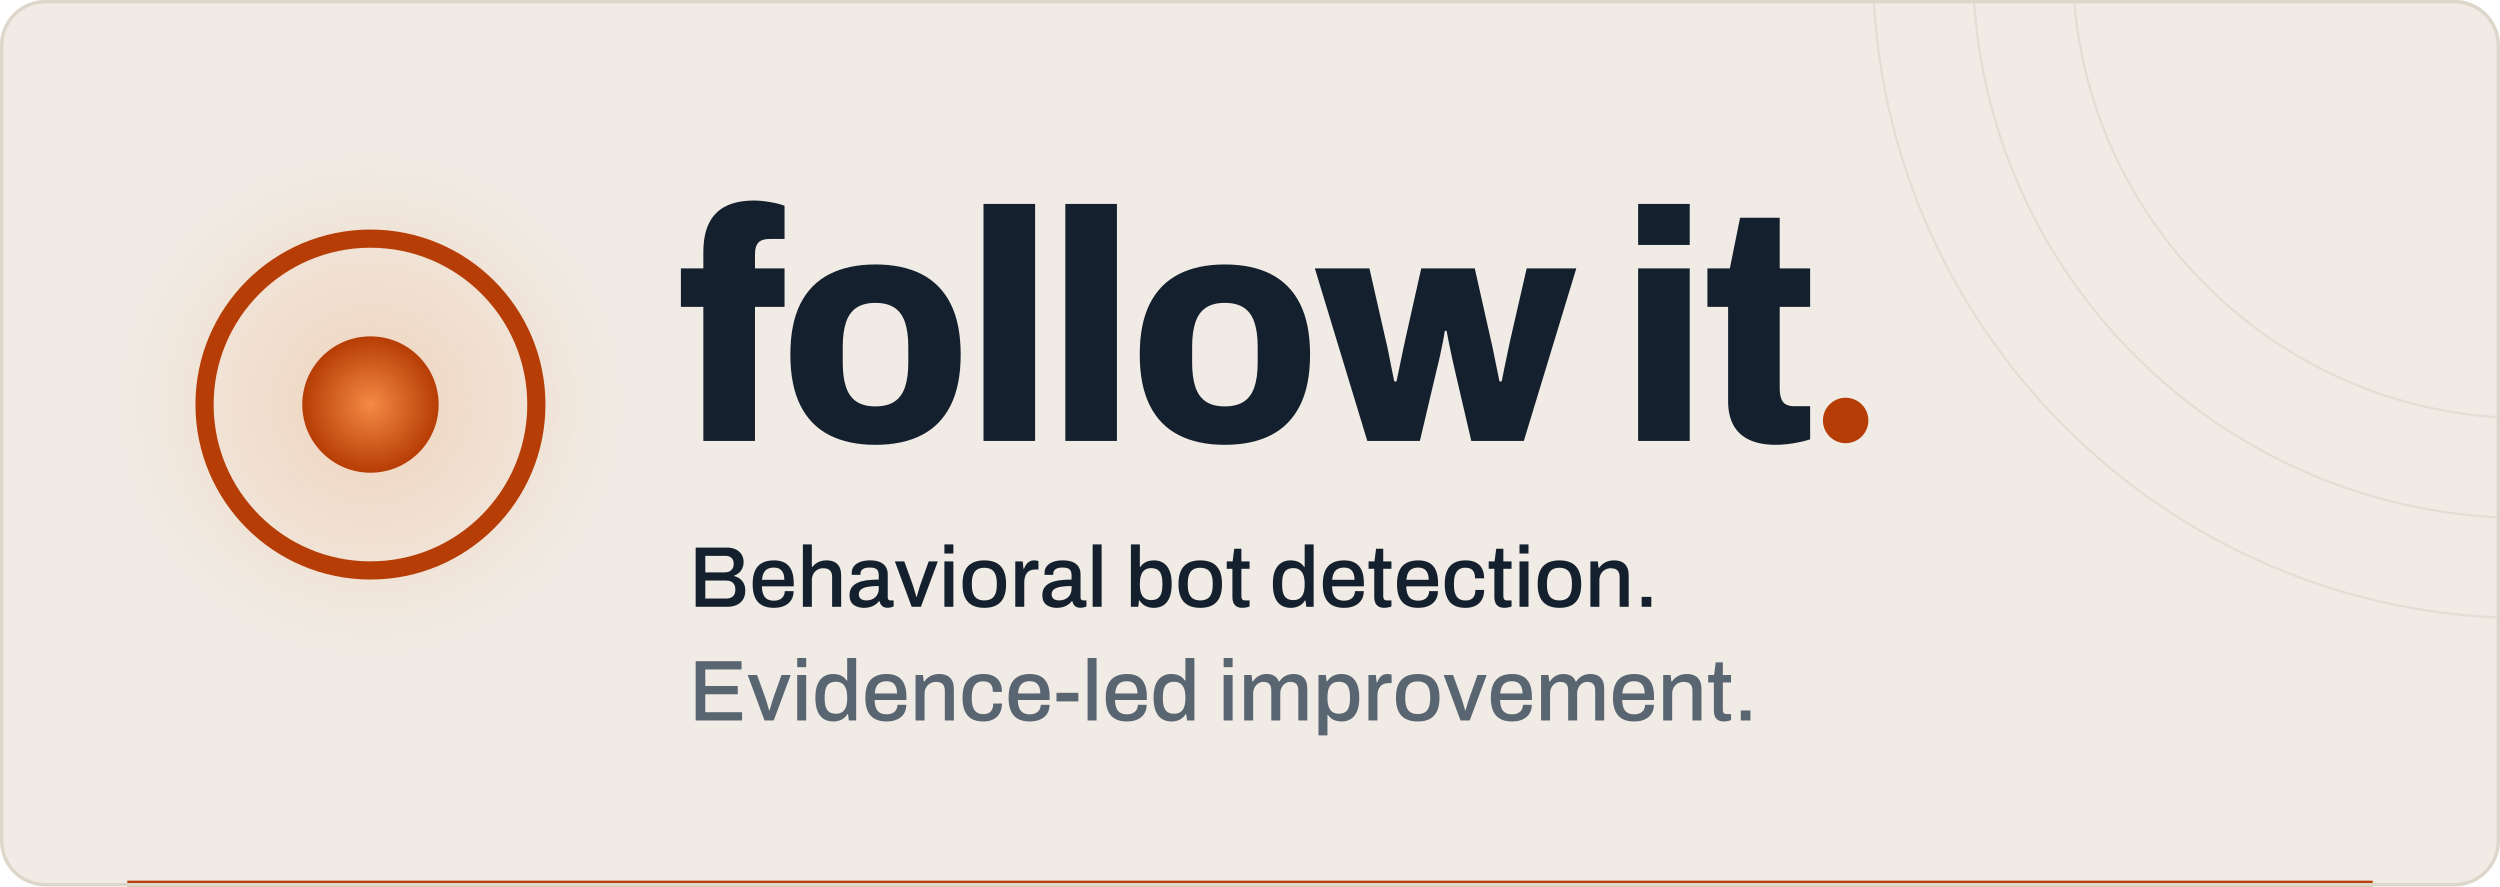
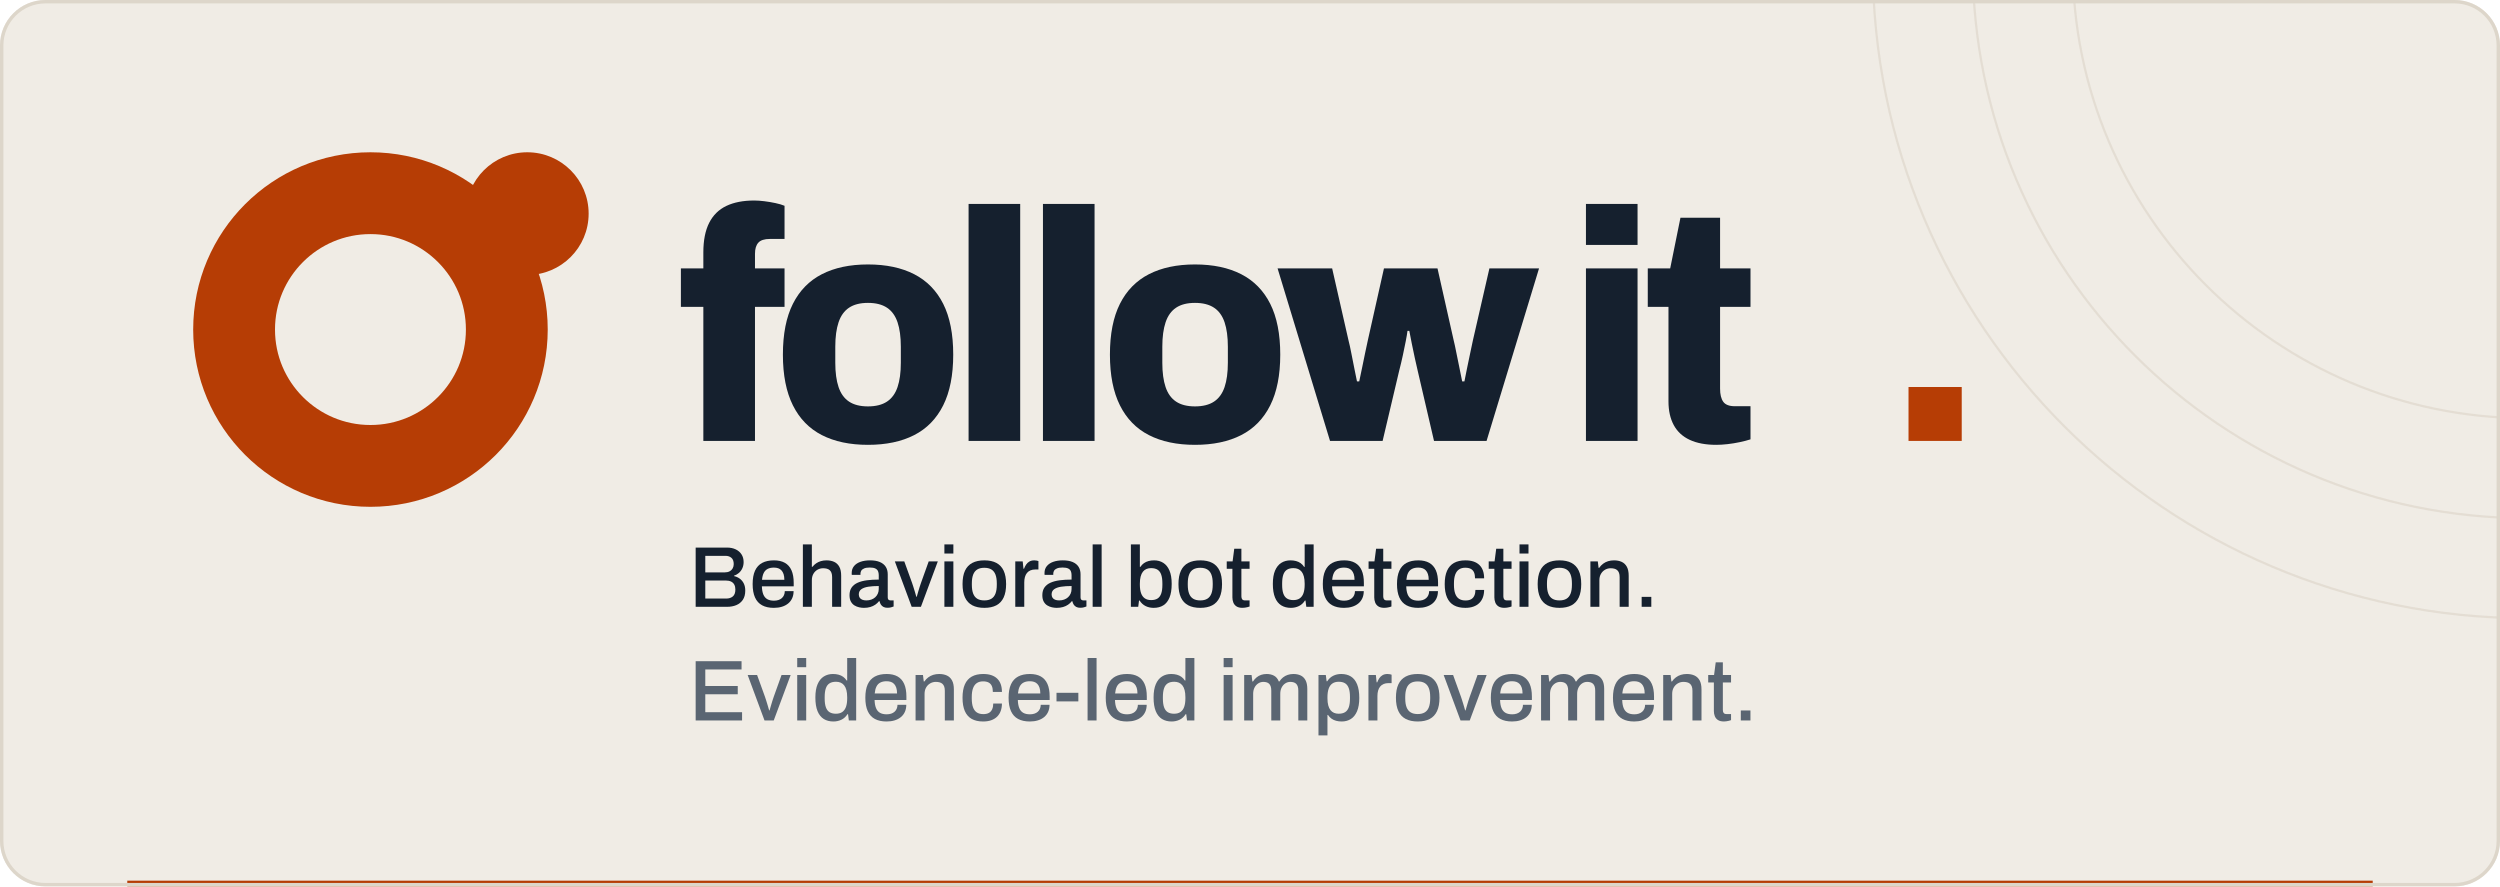
<svg xmlns="http://www.w3.org/2000/svg" width="1100" height="390" viewBox="0 0 1100 390" role="img" aria-labelledby="title description">
  <defs>
-     <radialGradient id="glow">
-       <stop offset="0" stop-color="#f2782b" stop-opacity=".22" />
-       <stop offset="1" stop-color="#f2782b" stop-opacity="0" />
-     </radialGradient>
-     <radialGradient id="ball">
-       <stop offset="0" stop-color="#f58a45" />
-       <stop offset="1" stop-color="#b63d05" />
-     </radialGradient>
    <clipPath id="frame">
      <rect width="1100" height="390" rx="20" />
    </clipPath>
  </defs>
  <g clip-path="url(#frame)">
    <rect width="1100" height="390" fill="#f0ece5" />
    <g fill="none" stroke="#ddd6ca" stroke-width="1" opacity=".65">
      <circle cx="1112" cy="-16" r="200" />
      <circle cx="1112" cy="-16" r="244" />
      <circle cx="1112" cy="-16" r="288" />
    </g>
-     <circle cx="163" cy="178" r="112" fill="url(#glow)" />
-     <circle cx="163" cy="178" r="73" fill="none" stroke="#b63d05" stroke-width="8" />
-     <circle cx="163" cy="178" r="30" fill="url(#ball)" />
+     <circle cx="163" cy="145" r="60" fill="none" stroke="#b63d05" stroke-width="36" />
+     <circle cx="232" cy="94" r="27" fill="#b63d05" />
    <g aria-label="follow it" fill="#15202e" transform="translate(298 194) scale(0.144 -0.144)">
      <path transform="translate(0.000)" d="M79.662 0V409.623H11.064V527.183H79.662V575.843Q79.662 631.266 97.522 666.409Q115.382 701.552 150.035 718.051Q184.688 734.549 235.099 734.549Q248.872 734.549 266.09 732.383Q283.308 730.216 300.09 726.646Q316.872 723.075 327.757 718.418V617.103H282.919Q258.035 617.103 247.75 605.785Q237.465 594.467 237.465 571.861V527.183H327.757V409.623H237.465V0Z" />
-       <path transform="translate(310.846)" d="M294.575 -12Q211.82 -12 153.803 17.737Q95.786 47.474 65.23 108.688Q34.674 169.903 34.674 263.543Q34.674 358.07 65.23 418.842Q95.786 479.613 153.803 509.398Q211.82 539.183 294.575 539.183Q377.691 539.183 435.791 509.398Q493.89 479.613 524.503 418.842Q555.116 358.07 555.116 263.543Q555.116 169.903 524.503 108.688Q493.89 47.474 435.791 17.737Q377.691 -12 294.575 -12ZM294.575 105.446Q330.573 105.446 352.734 120.091Q374.895 134.737 384.962 164.412Q395.029 194.087 395.029 238.753V287.791Q395.029 332.667 384.962 362.499Q374.895 392.332 352.734 407.034Q330.573 421.737 294.575 421.737Q258.789 421.737 236.794 407.034Q214.8 392.332 204.781 362.499Q194.762 332.667 194.762 287.791V238.753Q194.762 194.087 204.781 164.412Q214.8 134.737 236.794 120.091Q258.789 105.446 294.575 105.446Z" />
-       <path transform="translate(878.414)" d="M57.271 0V724.183H214.961V0Z" />
-       <path transform="translate(1128.424)" d="M57.271 0V724.183H214.961V0Z" />
-       <path transform="translate(1378.433)" d="M294.575 -12Q211.82 -12 153.803 17.737Q95.786 47.474 65.23 108.688Q34.674 169.903 34.674 263.543Q34.674 358.07 65.23 418.842Q95.786 479.613 153.803 509.398Q211.82 539.183 294.575 539.183Q377.691 539.183 435.791 509.398Q493.89 479.613 524.503 418.842Q555.116 358.07 555.116 263.543Q555.116 169.903 524.503 108.688Q493.89 47.474 435.791 17.737Q377.691 -12 294.575 -12ZM294.575 105.446Q330.573 105.446 352.734 120.091Q374.895 134.737 384.962 164.412Q395.029 194.087 395.029 238.753V287.791Q395.029 332.667 384.962 362.499Q374.895 392.332 352.734 407.034Q330.573 421.737 294.575 421.737Q258.789 421.737 236.794 407.034Q214.8 392.332 204.781 362.499Q194.762 332.667 194.762 287.791V238.753Q194.762 194.087 204.781 164.412Q214.8 134.737 236.794 120.091Q258.789 105.446 294.575 105.446Z" />
-       <path transform="translate(1946.002)" d="M162.387 0 2.134 527.183H168.875L218.737 307.777Q223.037 291.226 227.622 267.361Q232.207 243.496 236.918 220.407Q241.629 197.317 244.774 181.798H251.643Q256.394 202.916 260.931 226.119Q265.468 249.323 270.145 271.006Q274.822 292.689 278.177 308.429L327.228 527.183H490.775L540.153 307.64Q543.732 293.562 548.137 270.835Q552.542 248.109 557.613 224.358Q562.684 200.606 566.19 181.798H573.058Q576.231 198.397 580.851 220.903Q585.47 243.408 590.327 266.344Q595.184 289.28 598.831 306.558L649.419 527.183H801.079L640.757 0H480.146L430.44 213.723Q426.432 231.215 421.407 253.616Q416.381 276.017 412.093 298.161Q407.804 320.304 404.7 336.254H399.119Q397.621 324.127 393.72 304.313Q389.819 284.498 384.851 261.278Q379.882 238.058 373.643 214.152L323.113 0Z" />
-       <path transform="translate(2878.684)" d="M57.271 598.819V724.183H214.961V598.819ZM57.271 0V527.183H214.961V0Z" />
-       <path transform="translate(3128.790)" d="M228.034 -12Q179.836 -12 147.195 3.158Q114.554 18.316 98.324 48.189Q82.094 78.061 82.094 120.722V409.623H18.855V527.183H87.372L118.684 681.824H239.783V527.183H332.731V409.623H239.783V159.732Q239.783 133.288 249.463 119.644Q259.143 106 284.932 106H332.731V4.762Q318.725 0.219 300.05 -3.768Q281.375 -7.754 262.533 -9.877Q243.69 -12 228.034 -12Z" />
+       <path transform="translate(288.068)" d="M294.575 -12Q211.82 -12 153.803 17.737Q95.786 47.474 65.23 108.688Q34.674 169.903 34.674 263.543Q34.674 358.07 65.23 418.842Q95.786 479.613 153.803 509.398Q211.82 539.183 294.575 539.183Q377.691 539.183 435.791 509.398Q493.89 479.613 524.503 418.842Q555.116 358.07 555.116 263.543Q555.116 169.903 524.503 108.688Q493.89 47.474 435.791 17.737Q377.691 -12 294.575 -12ZM294.575 105.446Q330.573 105.446 352.734 120.091Q374.895 134.737 384.962 164.412Q395.029 194.087 395.029 238.753V287.791Q395.029 332.667 384.962 362.499Q374.895 392.332 352.734 407.034Q330.573 421.737 294.575 421.737Q258.789 421.737 236.794 407.034Q214.8 392.332 204.781 362.499Q194.762 332.667 194.762 287.791V238.753Q194.762 194.087 204.781 164.412Q214.8 134.737 236.794 120.091Q258.789 105.446 294.575 105.446Z" />
+       <path transform="translate(832.858)" d="M57.271 0V724.183H214.961V0Z" />
+       <path transform="translate(1060.090)" d="M57.271 0V724.183H214.961V0Z" />
+       <path transform="translate(1287.322)" d="M294.575 -12Q211.82 -12 153.803 17.737Q95.786 47.474 65.23 108.688Q34.674 169.903 34.674 263.543Q34.674 358.07 65.23 418.842Q95.786 479.613 153.803 509.398Q211.82 539.183 294.575 539.183Q377.691 539.183 435.791 509.398Q493.89 479.613 524.503 418.842Q555.116 358.07 555.116 263.543Q555.116 169.903 524.503 108.688Q493.89 47.474 435.791 17.737Q377.691 -12 294.575 -12ZM294.575 105.446Q330.573 105.446 352.734 120.091Q374.895 134.737 384.962 164.412Q395.029 194.087 395.029 238.753V287.791Q395.029 332.667 384.962 362.499Q374.895 392.332 352.734 407.034Q330.573 421.737 294.575 421.737Q258.789 421.737 236.794 407.034Q214.8 392.332 204.781 362.499Q194.762 332.667 194.762 287.791V238.753Q194.762 194.087 204.781 164.412Q214.8 134.737 236.794 120.091Q258.789 105.446 294.575 105.446Z" />
+       <path transform="translate(1832.113)" d="M162.387 0 2.134 527.183H168.875L218.737 307.777Q223.037 291.226 227.622 267.361Q232.207 243.496 236.918 220.407Q241.629 197.317 244.774 181.798H251.643Q256.394 202.916 260.931 226.119Q265.468 249.323 270.145 271.006Q274.822 292.689 278.177 308.429L327.228 527.183H490.775L540.153 307.64Q543.732 293.562 548.137 270.835Q552.542 248.109 557.613 224.358Q562.684 200.606 566.19 181.798H573.058Q576.231 198.397 580.851 220.903Q585.47 243.408 590.327 266.344Q595.184 289.28 598.831 306.558L649.419 527.183H801.079L640.757 0H480.146L430.44 213.723Q426.432 231.215 421.407 253.616Q416.381 276.017 412.093 298.161Q407.804 320.304 404.7 336.254H399.119Q397.621 324.127 393.72 304.313Q389.819 284.498 384.851 261.278Q379.882 238.058 373.643 214.152L323.113 0Z" />
+       <path transform="translate(2719.239)" d="M57.271 598.819V724.183H214.961V598.819ZM57.271 0V527.183H214.961V0Z" />
+       <path transform="translate(2946.568)" d="M228.034 -12Q179.836 -12 147.195 3.158Q114.554 18.316 98.324 48.189Q82.094 78.061 82.094 120.722V409.623H18.855V527.183H87.372L118.684 681.824H239.783V527.183H332.731V409.623H239.783V159.732Q239.783 133.288 249.463 119.644Q259.143 106 284.932 106H332.731V4.762Q318.725 0.219 300.05 -3.768Q281.375 -7.754 262.533 -9.877Q243.69 -12 228.034 -12Z" />
    </g>
-     <circle cx="812.085" cy="185" r="10" fill="#b63d05" />
+     <g aria-label="." fill="#b63d05" transform="translate(830.1645 194) scale(0.144 -0.144)">
+       <path transform="translate(0.000)" d="M66.551 0V164.68H229.14V0Z" />
+     </g>
    <g aria-label="Behavioral bot detection." fill="#15202e" transform="translate(303 267) scale(0.038 -0.038)">
      <path transform="translate(0.000)" d="M81.351 0V686H444.893Q501.595 686 544.852 665.365Q588.109 644.73 612.379 607.094Q636.649 569.459 636.649 518.459Q636.649 479.459 622.136 447.094Q607.622 414.73 582.487 392.865Q557.352 371 525.109 360V356Q562.136 348 591.771 326.351Q621.406 304.702 638.528 270.202Q655.649 235.702 655.649 188.027Q655.649 122.568 627.514 80.933Q599.379 39.298 552.001 19.649Q504.622 0 444.893 0ZM192.867 95.678H435.919Q482.269 95.678 511.688 120.245Q541.106 144.812 541.106 200.109Q541.106 233.459 528.647 256.891Q516.188 280.323 491.256 292.431Q466.323 304.54 428.405 304.54H192.867ZM192.867 398.704H418.919Q451.107 398.704 474.161 411.041Q497.215 423.379 509.661 445.176Q522.106 466.973 522.106 494.351Q522.106 543.458 495.688 566.89Q469.269 590.322 426.405 590.322H192.867Z" />
      <path transform="translate(701.865)" d="M284.677 -12Q203.838 -12 149.176 17.5Q94.514 47 66.878 108.0Q39.243 169 39.243 263Q39.243 358 66.878 418.5Q94.514 479 149.541 508.5Q204.568 538 286.622 538Q361.649 538 412.42 509.378Q463.19 480.757 488.947 423.094Q514.704 365.432 514.704 276.54V237.135H146.246Q147.759 180.595 162.827 143.447Q177.894 106.299 208.312 88.704Q238.731 71.11 286.163 71.11Q314.757 71.11 337.675 78.569Q360.594 86.028 376.931 100.352Q393.269 114.677 402.256 135.379Q411.242 156.081 411.485 181.568H513.488Q513.244 135.459 496.96 99.432Q480.677 63.405 450.514 38.675Q420.352 13.946 378.352 0.973Q336.352 -12 284.677 -12ZM147.759 312.677H406.431Q406.431 351.514 397.593 378.283Q388.756 405.053 372.823 422.12Q356.891 439.188 334.851 446.661Q312.811 454.133 285.406 454.133Q242.515 454.133 213.096 439.066Q183.678 423.999 167.975 392.743Q152.273 361.486 147.759 312.677Z" />
      <path transform="translate(1255.812)" d="M66.946 0V723H170.948V463.081H177.948Q196.651 487 220.745 503.486Q244.839 519.973 274.826 528.986Q304.812 538 340.812 538Q390.812 538 428.948 520.608Q467.083 503.216 488.718 464.189Q510.353 425.162 510.353 359.378V0H405.594V342.728Q405.594 373.161 398.243 392.998Q390.891 412.836 377.175 424.701Q363.459 436.565 344.122 441.565Q324.784 446.565 301.568 446.565Q266.136 446.565 236.352 429.714Q206.569 412.863 188.759 381.944Q170.948 351.026 170.948 307.702V0Z" />
      <path transform="translate(1828.625)" d="M200.486 -12Q175.081 -12 146.095 -5.77Q117.109 0.459 91.581 16.067Q66.054 31.675 50.149 60.567Q34.243 89.459 34.243 134.784Q34.243 189.027 59.216 224.162Q84.189 259.298 129.27 279.311Q174.351 299.325 236.675 307.338Q298.999 315.352 372.701 315.352V367.107Q372.701 393.269 364.12 412.972Q355.54 432.674 333.391 443.782Q311.243 454.89 268.893 454.89Q227.272 454.89 203.475 444.552Q179.678 434.215 170.34 418.418Q161.002 402.621 161.002 384.73V370H60.514Q59.514 375 59.514 380.0Q59.514 385 59.514 392Q59.514 438.702 86.27 471.459Q113.027 504.216 160.906 521.108Q208.784 538 271.541 538Q340.379 538 385.663 518.608Q430.947 499.216 453.825 463.31Q476.704 427.405 476.704 376.107V108.651Q476.704 89.651 486.488 81.894Q496.272 74.137 509.272 74.137H544.92V3.757Q532.974 -1.216 514.947 -6.108Q496.92 -11 472.568 -11Q446.325 -11 427.77 -1.527Q409.216 7.946 397.77 25.283Q386.323 42.621 381.783 65.351H375.54Q357.81 42.162 332.243 24.567Q306.675 6.973 273.838 -2.514Q241 -12 200.486 -12ZM229.46 74.137Q260.433 74.137 286.73 83.745Q313.027 93.353 331.932 110.569Q350.837 127.785 361.769 152.366Q372.701 176.947 372.701 206.136V240.837Q304.081 240.837 251.866 232.743Q199.651 224.648 170.691 203.459Q141.732 182.27 141.732 143.622Q141.732 121.244 152.056 105.677Q162.38 90.11 182.191 82.123Q202.001 74.137 229.46 74.137Z" />
      <path transform="translate(2378.544)" d="M204.135 0 9.135 526H118.407L209.001 275.38Q215.488 257.407 224.231 228.907Q232.974 200.407 242.217 170.394Q251.46 140.38 257.704 116.353H262.704Q269.19 138.867 277.677 168.502Q286.163 198.137 295.271 227.015Q304.379 255.894 311.379 275.38L401.216 526H506.732L310.975 0Z" />
      <path transform="translate(2894.411)" d="M66.946 616.728V723H170.948V616.728ZM66.946 0V526H170.948V0Z" />
      <path transform="translate(3132.305)" d="M291.46 -12Q208.865 -12 152.568 17.5Q96.27 47 67.757 108.0Q39.243 169 39.243 263Q39.243 358 67.757 418.5Q96.27 479 152.568 508.5Q208.865 538 291.46 538Q375.056 538 430.853 508.5Q486.651 479 515.164 418.5Q543.678 358 543.678 263Q543.678 169 515.164 108.0Q486.651 47 430.853 17.5Q375.056 -12 291.46 -12ZM291.46 74.137Q341.163 74.137 373.095 93.488Q405.027 112.839 420.473 152.893Q435.919 192.947 435.919 254.054V271.946Q435.919 333.296 420.473 373.228Q405.027 413.161 373.095 432.512Q341.163 451.863 291.46 451.863Q241.758 451.863 209.826 432.512Q177.894 413.161 162.448 373.228Q147.002 333.296 147.002 271.946V254.054Q147.002 192.947 162.448 152.893Q177.894 112.839 209.826 93.488Q241.758 74.137 291.46 74.137Z" />
      <path transform="translate(3715.226)" d="M66.946 0V526H152.894L161.678 441.054H168.435Q177.462 465.811 191.718 487.798Q205.975 509.784 229.462 523.892Q252.948 538 287.164 538Q302.678 538 315.57 535.243Q328.462 532.486 334.975 529.73V432.484H300.164Q267.705 432.484 243.34 422.403Q218.975 412.322 202.718 392.62Q186.462 372.917 178.705 345.066Q170.948 317.215 170.948 282.431V0Z" />
      <path transform="translate(4061.174)" d="M200.486 -12Q175.081 -12 146.095 -5.77Q117.109 0.459 91.581 16.067Q66.054 31.675 50.149 60.567Q34.243 89.459 34.243 134.784Q34.243 189.027 59.216 224.162Q84.189 259.298 129.27 279.311Q174.351 299.325 236.675 307.338Q298.999 315.352 372.701 315.352V367.107Q372.701 393.269 364.12 412.972Q355.54 432.674 333.391 443.782Q311.243 454.89 268.893 454.89Q227.272 454.89 203.475 444.552Q179.678 434.215 170.34 418.418Q161.002 402.621 161.002 384.73V370H60.514Q59.514 375 59.514 380.0Q59.514 385 59.514 392Q59.514 438.702 86.27 471.459Q113.027 504.216 160.906 521.108Q208.784 538 271.541 538Q340.379 538 385.663 518.608Q430.947 499.216 453.825 463.31Q476.704 427.405 476.704 376.107V108.651Q476.704 89.651 486.488 81.894Q496.272 74.137 509.272 74.137H544.92V3.757Q532.974 -1.216 514.947 -6.108Q496.92 -11 472.568 -11Q446.325 -11 427.77 -1.527Q409.216 7.946 397.77 25.283Q386.323 42.621 381.783 65.351H375.54Q357.81 42.162 332.243 24.567Q306.675 6.973 273.838 -2.514Q241 -12 200.486 -12ZM229.46 74.137Q260.433 74.137 286.73 83.745Q313.027 93.353 331.932 110.569Q350.837 127.785 361.769 152.366Q372.701 176.947 372.701 206.136V240.837Q304.081 240.837 251.866 232.743Q199.651 224.648 170.691 203.459Q141.732 182.27 141.732 143.622Q141.732 121.244 152.056 105.677Q162.38 90.11 182.191 82.123Q202.001 74.137 229.46 74.137Z" />
      <path transform="translate(4611.094)" d="M66.946 0V723H170.948V0Z" />
      <path transform="translate(5053.852)" d="M330.623 -12Q278.651 -12 236.772 8.986Q194.894 29.973 168.164 72.432H161.164L151.894 0H66.946V723H170.948V462.325H177.191Q193.921 488.27 217.651 505.135Q241.38 522 271.38 530.0Q301.38 538 335.921 538Q396.38 538 442.123 509.0Q487.867 480 513.623 419.865Q539.38 359.73 539.38 265.459Q539.38 168.486 514.123 107.243Q488.867 46 442.488 17.0Q396.11 -12 330.623 -12ZM301.865 77.921Q346.622 77.921 375.311 95.907Q404 113.894 417.81 152.691Q431.621 191.488 431.621 253.298V271.189Q431.621 332.54 418.297 371.715Q404.973 410.89 376.041 429.485Q347.109 448.079 300.163 448.079Q270.622 448.079 246.785 437.93Q222.947 427.782 206.015 406.417Q189.083 385.052 180.015 350.89Q170.948 316.728 170.948 269.459V254.757Q170.948 197.893 184.543 158.609Q198.137 119.326 227.312 98.623Q256.488 77.921 301.865 77.921Z" />
      <path transform="translate(5632.475)" d="M291.46 -12Q208.865 -12 152.568 17.5Q96.27 47 67.757 108.0Q39.243 169 39.243 263Q39.243 358 67.757 418.5Q96.27 479 152.568 508.5Q208.865 538 291.46 538Q375.056 538 430.853 508.5Q486.651 479 515.164 418.5Q543.678 358 543.678 263Q543.678 169 515.164 108.0Q486.651 47 430.853 17.5Q375.056 -12 291.46 -12ZM291.46 74.137Q341.163 74.137 373.095 93.488Q405.027 112.839 420.473 152.893Q435.919 192.947 435.919 254.054V271.946Q435.919 333.296 420.473 373.228Q405.027 413.161 373.095 432.512Q341.163 451.863 291.46 451.863Q241.758 451.863 209.826 432.512Q177.894 413.161 162.448 373.228Q147.002 333.296 147.002 271.946V254.054Q147.002 192.947 162.448 152.893Q177.894 112.839 209.826 93.488Q241.758 74.137 291.46 74.137Z" />
      <path transform="translate(6215.396)" d="M197.677 -11.757Q153.054 -11.757 127.486 5.433Q101.919 22.622 91.391 50.447Q80.864 78.272 80.864 108.812V439.863H15.189V526H83.135L102.216 672.757H184.867V526H279.758V439.863H184.867V121.299Q184.867 98.11 194.772 86.123Q204.678 74.137 228.137 74.137H279.758V3.757Q269.758 -0.486 255.623 -3.865Q241.488 -7.243 226.217 -9.5Q210.947 -11.757 197.677 -11.757Z" />
      <path transform="translate(6725.262)" d="M248 -12Q183.514 -12 136.635 17.0Q89.757 46 64.5 107.243Q39.243 168.486 39.243 265.459Q39.243 359.73 65.0 419.865Q90.757 480 136.878 509.0Q183 538 242.702 538Q278.216 538 308.094 530.0Q337.973 522 361.338 505.135Q384.702 488.27 401.432 462.325H407.675V723H511.678V0H426.73L417.459 72.432H410.459Q384.486 29.973 341.622 8.986Q298.757 -12 248 -12ZM276.758 77.921Q323.136 77.921 351.811 98.623Q380.486 119.326 394.081 158.609Q407.675 197.893 407.675 254.757V269.459Q407.675 316.728 398.608 350.89Q389.541 385.052 372.609 406.417Q355.677 427.782 331.839 437.93Q308.001 448.079 278.46 448.079Q231.515 448.079 202.583 429.485Q173.651 410.89 160.327 371.715Q147.002 332.54 147.002 271.189V253.298Q147.002 191.488 160.813 152.691Q174.623 113.894 203.312 95.907Q232.001 77.921 276.758 77.921Z" />
      <path transform="translate(7303.885)" d="M284.677 -12Q203.838 -12 149.176 17.5Q94.514 47 66.878 108.0Q39.243 169 39.243 263Q39.243 358 66.878 418.5Q94.514 479 149.541 508.5Q204.568 538 286.622 538Q361.649 538 412.42 509.378Q463.19 480.757 488.947 423.094Q514.704 365.432 514.704 276.54V237.135H146.246Q147.759 180.595 162.827 143.447Q177.894 106.299 208.312 88.704Q238.731 71.11 286.163 71.11Q314.757 71.11 337.675 78.569Q360.594 86.028 376.931 100.352Q393.269 114.677 402.256 135.379Q411.242 156.081 411.485 181.568H513.488Q513.244 135.459 496.96 99.432Q480.677 63.405 450.514 38.675Q420.352 13.946 378.352 0.973Q336.352 -12 284.677 -12ZM147.759 312.677H406.431Q406.431 351.514 397.593 378.283Q388.756 405.053 372.823 422.12Q356.891 439.188 334.851 446.661Q312.811 454.133 285.406 454.133Q242.515 454.133 213.096 439.066Q183.678 423.999 167.975 392.743Q152.273 361.486 147.759 312.677Z" />
      <path transform="translate(7857.832)" d="M197.677 -11.757Q153.054 -11.757 127.486 5.433Q101.919 22.622 91.391 50.447Q80.864 78.272 80.864 108.812V439.863H15.189V526H83.135L102.216 672.757H184.867V526H279.758V439.863H184.867V121.299Q184.867 98.11 194.772 86.123Q204.678 74.137 228.137 74.137H279.758V3.757Q269.758 -0.486 255.623 -3.865Q241.488 -7.243 226.217 -9.5Q210.947 -11.757 197.677 -11.757Z" />
      <path transform="translate(8162.833)" d="M284.677 -12Q203.838 -12 149.176 17.5Q94.514 47 66.878 108.0Q39.243 169 39.243 263Q39.243 358 66.878 418.5Q94.514 479 149.541 508.5Q204.568 538 286.622 538Q361.649 538 412.42 509.378Q463.19 480.757 488.947 423.094Q514.704 365.432 514.704 276.54V237.135H146.246Q147.759 180.595 162.827 143.447Q177.894 106.299 208.312 88.704Q238.731 71.11 286.163 71.11Q314.757 71.11 337.675 78.569Q360.594 86.028 376.931 100.352Q393.269 114.677 402.256 135.379Q411.242 156.081 411.485 181.568H513.488Q513.244 135.459 496.96 99.432Q480.677 63.405 450.514 38.675Q420.352 13.946 378.352 0.973Q336.352 -12 284.677 -12ZM147.759 312.677H406.431Q406.431 351.514 397.593 378.283Q388.756 405.053 372.823 422.12Q356.891 439.188 334.851 446.661Q312.811 454.133 285.406 454.133Q242.515 454.133 213.096 439.066Q183.678 423.999 167.975 392.743Q152.273 361.486 147.759 312.677Z" />
      <path transform="translate(8716.780)" d="M276.217 -12Q197.379 -12 144.338 17.622Q91.298 47.243 64.541 108.365Q37.784 169.486 37.784 263Q37.784 356.784 64.798 417.527Q91.811 478.27 145.217 508.135Q198.622 538 277.433 538Q331.163 538 371.312 524.514Q411.46 511.027 439.136 484.284Q466.812 457.541 480.475 418.906Q494.137 380.27 494.137 330.216H388.864Q388.864 372.08 377.013 398.877Q365.162 425.674 340.23 439.147Q315.298 452.62 275.433 452.62Q233.217 452.62 204.056 433.377Q174.894 414.133 159.84 374.323Q144.786 334.512 144.786 271.189V254.054Q144.786 192.947 159.354 152.515Q173.921 112.083 203.596 92.731Q233.272 73.38 278.731 73.38Q318.568 73.38 343.5 87.583Q368.432 101.785 380.919 129.582Q393.405 157.379 393.405 195.784H494.137Q494.137 149.459 480.475 111.067Q466.812 72.675 439.393 45.189Q411.974 17.702 371.204 2.851Q330.433 -12 276.217 -12Z" />
      <path transform="translate(9248.701)" d="M197.677 -11.757Q153.054 -11.757 127.486 5.433Q101.919 22.622 91.391 50.447Q80.864 78.272 80.864 108.812V439.863H15.189V526H83.135L102.216 672.757H184.867V526H279.758V439.863H184.867V121.299Q184.867 98.11 194.772 86.123Q204.678 74.137 228.137 74.137H279.758V3.757Q269.758 -0.486 255.623 -3.865Q241.488 -7.243 226.217 -9.5Q210.947 -11.757 197.677 -11.757Z" />
      <path transform="translate(9553.702)" d="M66.946 616.728V723H170.948V616.728ZM66.946 0V526H170.948V0Z" />
      <path transform="translate(9791.596)" d="M291.46 -12Q208.865 -12 152.568 17.5Q96.27 47 67.757 108.0Q39.243 169 39.243 263Q39.243 358 67.757 418.5Q96.27 479 152.568 508.5Q208.865 538 291.46 538Q375.056 538 430.853 508.5Q486.651 479 515.164 418.5Q543.678 358 543.678 263Q543.678 169 515.164 108.0Q486.651 47 430.853 17.5Q375.056 -12 291.46 -12ZM291.46 74.137Q341.163 74.137 373.095 93.488Q405.027 112.839 420.473 152.893Q435.919 192.947 435.919 254.054V271.946Q435.919 333.296 420.473 373.228Q405.027 413.161 373.095 432.512Q341.163 451.863 291.46 451.863Q241.758 451.863 209.826 432.512Q177.894 413.161 162.448 373.228Q147.002 333.296 147.002 271.946V254.054Q147.002 192.947 162.448 152.893Q177.894 112.839 209.826 93.488Q241.758 74.137 291.46 74.137Z" />
      <path transform="translate(10374.517)" d="M66.946 0V526H152.651L161.678 451.379H168.678Q188.137 479.514 213.853 498.865Q239.569 518.216 271.434 528.108Q303.299 538 340.812 538Q390.812 538 428.948 520.608Q467.083 503.216 488.718 464.189Q510.353 425.162 510.353 359.378V0H405.594V342.728Q405.594 373.161 398.243 392.998Q390.891 412.836 377.175 424.701Q363.459 436.565 344.122 441.565Q324.784 446.565 301.568 446.565Q266.136 446.565 236.352 429.349Q206.569 412.133 188.759 381.093Q170.948 350.053 170.948 307.702V0Z" />
      <path transform="translate(10947.329)" d="M87.702 0V115.596H199.38V0Z" />
    </g>
    <g aria-label="Evidence-led improvement." fill="#5a6572" transform="translate(303 317) scale(0.038 -0.038)">
      <path transform="translate(0.000)" d="M81.351 0V686H612.702V590.322H192.867V398.704H568.702V303.026H192.867V95.678H618.702V0Z" />
      <path transform="translate(674.432)" d="M204.135 0 9.135 526H118.407L209.001 275.38Q215.488 257.407 224.231 228.907Q232.974 200.407 242.217 170.394Q251.46 140.38 257.704 116.353H262.704Q269.19 138.867 277.677 168.502Q286.163 198.137 295.271 227.015Q304.379 255.894 311.379 275.38L401.216 526H506.732L310.975 0Z" />
      <path transform="translate(1190.299)" d="M66.946 616.728V723H170.948V616.728ZM66.946 0V526H170.948V0Z" />
      <path transform="translate(1428.193)" d="M248 -12Q183.514 -12 136.635 17.0Q89.757 46 64.5 107.243Q39.243 168.486 39.243 265.459Q39.243 359.73 65.0 419.865Q90.757 480 136.878 509.0Q183 538 242.702 538Q278.216 538 308.094 530.0Q337.973 522 361.338 505.135Q384.702 488.27 401.432 462.325H407.675V723H511.678V0H426.73L417.459 72.432H410.459Q384.486 29.973 341.622 8.986Q298.757 -12 248 -12ZM276.758 77.921Q323.136 77.921 351.811 98.623Q380.486 119.326 394.081 158.609Q407.675 197.893 407.675 254.757V269.459Q407.675 316.728 398.608 350.89Q389.541 385.052 372.609 406.417Q355.677 427.782 331.839 437.93Q308.001 448.079 278.46 448.079Q231.515 448.079 202.583 429.485Q173.651 410.89 160.327 371.715Q147.002 332.54 147.002 271.189V253.298Q147.002 191.488 160.813 152.691Q174.623 113.894 203.312 95.907Q232.001 77.921 276.758 77.921Z" />
      <path transform="translate(2006.816)" d="M284.677 -12Q203.838 -12 149.176 17.5Q94.514 47 66.878 108.0Q39.243 169 39.243 263Q39.243 358 66.878 418.5Q94.514 479 149.541 508.5Q204.568 538 286.622 538Q361.649 538 412.42 509.378Q463.19 480.757 488.947 423.094Q514.704 365.432 514.704 276.54V237.135H146.246Q147.759 180.595 162.827 143.447Q177.894 106.299 208.312 88.704Q238.731 71.11 286.163 71.11Q314.757 71.11 337.675 78.569Q360.594 86.028 376.931 100.352Q393.269 114.677 402.256 135.379Q411.242 156.081 411.485 181.568H513.488Q513.244 135.459 496.96 99.432Q480.677 63.405 450.514 38.675Q420.352 13.946 378.352 0.973Q336.352 -12 284.677 -12ZM147.759 312.677H406.431Q406.431 351.514 397.593 378.283Q388.756 405.053 372.823 422.12Q356.891 439.188 334.851 446.661Q312.811 454.133 285.406 454.133Q242.515 454.133 213.096 439.066Q183.678 423.999 167.975 392.743Q152.273 361.486 147.759 312.677Z" />
      <path transform="translate(2560.763)" d="M66.946 0V526H152.651L161.678 451.379H168.678Q188.137 479.514 213.853 498.865Q239.569 518.216 271.434 528.108Q303.299 538 340.812 538Q390.812 538 428.948 520.608Q467.083 503.216 488.718 464.189Q510.353 425.162 510.353 359.378V0H405.594V342.728Q405.594 373.161 398.243 392.998Q390.891 412.836 377.175 424.701Q363.459 436.565 344.122 441.565Q324.784 446.565 301.568 446.565Q266.136 446.565 236.352 429.349Q206.569 412.133 188.759 381.093Q170.948 350.053 170.948 307.702V0Z" />
      <path transform="translate(3133.575)" d="M276.217 -12Q197.379 -12 144.338 17.622Q91.298 47.243 64.541 108.365Q37.784 169.486 37.784 263Q37.784 356.784 64.798 417.527Q91.811 478.27 145.217 508.135Q198.622 538 277.433 538Q331.163 538 371.312 524.514Q411.46 511.027 439.136 484.284Q466.812 457.541 480.475 418.906Q494.137 380.27 494.137 330.216H388.864Q388.864 372.08 377.013 398.877Q365.162 425.674 340.23 439.147Q315.298 452.62 275.433 452.62Q233.217 452.62 204.056 433.377Q174.894 414.133 159.84 374.323Q144.786 334.512 144.786 271.189V254.054Q144.786 192.947 159.354 152.515Q173.921 112.083 203.596 92.731Q233.272 73.38 278.731 73.38Q318.568 73.38 343.5 87.583Q368.432 101.785 380.919 129.582Q393.405 157.379 393.405 195.784H494.137Q494.137 149.459 480.475 111.067Q466.812 72.675 439.393 45.189Q411.974 17.702 371.204 2.851Q330.433 -12 276.217 -12Z" />
      <path transform="translate(3665.496)" d="M284.677 -12Q203.838 -12 149.176 17.5Q94.514 47 66.878 108.0Q39.243 169 39.243 263Q39.243 358 66.878 418.5Q94.514 479 149.541 508.5Q204.568 538 286.622 538Q361.649 538 412.42 509.378Q463.19 480.757 488.947 423.094Q514.704 365.432 514.704 276.54V237.135H146.246Q147.759 180.595 162.827 143.447Q177.894 106.299 208.312 88.704Q238.731 71.11 286.163 71.11Q314.757 71.11 337.675 78.569Q360.594 86.028 376.931 100.352Q393.269 114.677 402.256 135.379Q411.242 156.081 411.485 181.568H513.488Q513.244 135.459 496.96 99.432Q480.677 63.405 450.514 38.675Q420.352 13.946 378.352 0.973Q336.352 -12 284.677 -12ZM147.759 312.677H406.431Q406.431 351.514 397.593 378.283Q388.756 405.053 372.823 422.12Q356.891 439.188 334.851 446.661Q312.811 454.133 285.406 454.133Q242.515 454.133 213.096 439.066Q183.678 423.999 167.975 392.743Q152.273 361.486 147.759 312.677Z" />
      <path transform="translate(4219.443)" d="M40 220.323V320.163H293V220.323Z" />
      <path transform="translate(4552.443)" d="M66.946 0V723H170.948V0Z" />
      <path transform="translate(4790.337)" d="M284.677 -12Q203.838 -12 149.176 17.5Q94.514 47 66.878 108.0Q39.243 169 39.243 263Q39.243 358 66.878 418.5Q94.514 479 149.541 508.5Q204.568 538 286.622 538Q361.649 538 412.42 509.378Q463.19 480.757 488.947 423.094Q514.704 365.432 514.704 276.54V237.135H146.246Q147.759 180.595 162.827 143.447Q177.894 106.299 208.312 88.704Q238.731 71.11 286.163 71.11Q314.757 71.11 337.675 78.569Q360.594 86.028 376.931 100.352Q393.269 114.677 402.256 135.379Q411.242 156.081 411.485 181.568H513.488Q513.244 135.459 496.96 99.432Q480.677 63.405 450.514 38.675Q420.352 13.946 378.352 0.973Q336.352 -12 284.677 -12ZM147.759 312.677H406.431Q406.431 351.514 397.593 378.283Q388.756 405.053 372.823 422.12Q356.891 439.188 334.851 446.661Q312.811 454.133 285.406 454.133Q242.515 454.133 213.096 439.066Q183.678 423.999 167.975 392.743Q152.273 361.486 147.759 312.677Z" />
      <path transform="translate(5344.284)" d="M248 -12Q183.514 -12 136.635 17.0Q89.757 46 64.5 107.243Q39.243 168.486 39.243 265.459Q39.243 359.73 65.0 419.865Q90.757 480 136.878 509.0Q183 538 242.702 538Q278.216 538 308.094 530.0Q337.973 522 361.338 505.135Q384.702 488.27 401.432 462.325H407.675V723H511.678V0H426.73L417.459 72.432H410.459Q384.486 29.973 341.622 8.986Q298.757 -12 248 -12ZM276.758 77.921Q323.136 77.921 351.811 98.623Q380.486 119.326 394.081 158.609Q407.675 197.893 407.675 254.757V269.459Q407.675 316.728 398.608 350.89Q389.541 385.052 372.609 406.417Q355.677 427.782 331.839 437.93Q308.001 448.079 278.46 448.079Q231.515 448.079 202.583 429.485Q173.651 410.89 160.327 371.715Q147.002 332.54 147.002 271.189V253.298Q147.002 191.488 160.813 152.691Q174.623 113.894 203.312 95.907Q232.001 77.921 276.758 77.921Z" />
      <path transform="translate(6127.771)" d="M66.946 616.728V723H170.948V616.728ZM66.946 0V526H170.948V0Z" />
      <path transform="translate(6365.665)" d="M66.946 0V526H152.651L161.678 451.379H168.678Q187.38 479.514 210.839 498.865Q234.299 518.216 263.65 528.108Q293.001 538 327.488 538Q375.92 538 412.649 518.149Q449.379 498.298 467.92 451.379H474.677Q492.893 479.27 516.987 498.5Q541.081 517.73 571.568 527.865Q602.054 538 637.054 538Q684.298 538 720.298 521.365Q756.298 504.73 777.054 466.459Q797.811 428.189 797.811 363.919V0H693.809V344.999Q693.809 374.674 686.957 394.512Q680.106 414.349 667.904 425.457Q655.701 436.565 638.62 441.565Q621.54 446.565 601.594 446.565Q569.432 446.565 543.027 429.349Q516.622 412.133 500.69 381.093Q484.758 350.053 484.758 307.702V0H380.756V344.999Q380.756 374.674 373.904 394.512Q367.053 414.349 355.094 425.457Q343.135 436.565 326.175 441.565Q309.216 446.565 289.757 446.565Q257.352 446.565 230.204 429.349Q203.056 412.133 187.002 381.093Q170.948 350.053 170.948 307.702V0Z" />
      <path transform="translate(7225.936)" d="M66.946 -173V526H151.894L161.164 453.568H168.164Q194.894 496.027 236.894 517.014Q278.894 538 330.623 538Q396.11 538 442.488 509.0Q488.867 480 514.123 418.757Q539.38 357.514 539.38 260.541Q539.38 167.27 513.623 106.635Q487.867 46 442.123 17.0Q396.38 -12 335.921 -12Q301.38 -12 271.38 -4.0Q241.38 4 217.651 20.986Q193.921 37.973 177.191 63.675H170.948V-173ZM300.163 77.921Q347.109 77.921 376.041 96.515Q404.973 115.11 418.297 154.028Q431.621 192.947 431.621 253.298V271.189Q431.621 333.999 417.81 373.052Q404 412.106 375.311 430.093Q346.622 448.079 301.865 448.079Q256.488 448.079 227.312 427.498Q198.137 406.917 184.543 367.134Q170.948 327.351 170.948 269.73V255.784Q170.948 208.515 180.015 174.731Q189.083 140.948 206.015 119.583Q222.947 98.218 246.785 88.07Q270.622 77.921 300.163 77.921Z" />
      <path transform="translate(7804.559)" d="M66.946 0V526H152.894L161.678 441.054H168.435Q177.462 465.811 191.718 487.798Q205.975 509.784 229.462 523.892Q252.948 538 287.164 538Q302.678 538 315.57 535.243Q328.462 532.486 334.975 529.73V432.484H300.164Q267.705 432.484 243.34 422.403Q218.975 412.322 202.718 392.62Q186.462 372.917 178.705 345.066Q170.948 317.215 170.948 282.431V0Z" />
      <path transform="translate(8150.507)" d="M291.46 -12Q208.865 -12 152.568 17.5Q96.27 47 67.757 108.0Q39.243 169 39.243 263Q39.243 358 67.757 418.5Q96.27 479 152.568 508.5Q208.865 538 291.46 538Q375.056 538 430.853 508.5Q486.651 479 515.164 418.5Q543.678 358 543.678 263Q543.678 169 515.164 108.0Q486.651 47 430.853 17.5Q375.056 -12 291.46 -12ZM291.46 74.137Q341.163 74.137 373.095 93.488Q405.027 112.839 420.473 152.893Q435.919 192.947 435.919 254.054V271.946Q435.919 333.296 420.473 373.228Q405.027 413.161 373.095 432.512Q341.163 451.863 291.46 451.863Q241.758 451.863 209.826 432.512Q177.894 413.161 162.448 373.228Q147.002 333.296 147.002 271.946V254.054Q147.002 192.947 162.448 152.893Q177.894 112.839 209.826 93.488Q241.758 74.137 291.46 74.137Z" />
      <path transform="translate(8733.428)" d="M204.135 0 9.135 526H118.407L209.001 275.38Q215.488 257.407 224.231 228.907Q232.974 200.407 242.217 170.394Q251.46 140.38 257.704 116.353H262.704Q269.19 138.867 277.677 168.502Q286.163 198.137 295.271 227.015Q304.379 255.894 311.379 275.38L401.216 526H506.732L310.975 0Z" />
      <path transform="translate(9249.295)" d="M284.677 -12Q203.838 -12 149.176 17.5Q94.514 47 66.878 108.0Q39.243 169 39.243 263Q39.243 358 66.878 418.5Q94.514 479 149.541 508.5Q204.568 538 286.622 538Q361.649 538 412.42 509.378Q463.19 480.757 488.947 423.094Q514.704 365.432 514.704 276.54V237.135H146.246Q147.759 180.595 162.827 143.447Q177.894 106.299 208.312 88.704Q238.731 71.11 286.163 71.11Q314.757 71.11 337.675 78.569Q360.594 86.028 376.931 100.352Q393.269 114.677 402.256 135.379Q411.242 156.081 411.485 181.568H513.488Q513.244 135.459 496.96 99.432Q480.677 63.405 450.514 38.675Q420.352 13.946 378.352 0.973Q336.352 -12 284.677 -12ZM147.759 312.677H406.431Q406.431 351.514 397.593 378.283Q388.756 405.053 372.823 422.12Q356.891 439.188 334.851 446.661Q312.811 454.133 285.406 454.133Q242.515 454.133 213.096 439.066Q183.678 423.999 167.975 392.743Q152.273 361.486 147.759 312.677Z" />
      <path transform="translate(9803.242)" d="M66.946 0V526H152.651L161.678 451.379H168.678Q187.38 479.514 210.839 498.865Q234.299 518.216 263.65 528.108Q293.001 538 327.488 538Q375.92 538 412.649 518.149Q449.379 498.298 467.92 451.379H474.677Q492.893 479.27 516.987 498.5Q541.081 517.73 571.568 527.865Q602.054 538 637.054 538Q684.298 538 720.298 521.365Q756.298 504.73 777.054 466.459Q797.811 428.189 797.811 363.919V0H693.809V344.999Q693.809 374.674 686.957 394.512Q680.106 414.349 667.904 425.457Q655.701 436.565 638.62 441.565Q621.54 446.565 601.594 446.565Q569.432 446.565 543.027 429.349Q516.622 412.133 500.69 381.093Q484.758 350.053 484.758 307.702V0H380.756V344.999Q380.756 374.674 373.904 394.512Q367.053 414.349 355.094 425.457Q343.135 436.565 326.175 441.565Q309.216 446.565 289.757 446.565Q257.352 446.565 230.204 429.349Q203.056 412.133 187.002 381.093Q170.948 350.053 170.948 307.702V0Z" />
      <path transform="translate(10663.512)" d="M284.677 -12Q203.838 -12 149.176 17.5Q94.514 47 66.878 108.0Q39.243 169 39.243 263Q39.243 358 66.878 418.5Q94.514 479 149.541 508.5Q204.568 538 286.622 538Q361.649 538 412.42 509.378Q463.19 480.757 488.947 423.094Q514.704 365.432 514.704 276.54V237.135H146.246Q147.759 180.595 162.827 143.447Q177.894 106.299 208.312 88.704Q238.731 71.11 286.163 71.11Q314.757 71.11 337.675 78.569Q360.594 86.028 376.931 100.352Q393.269 114.677 402.256 135.379Q411.242 156.081 411.485 181.568H513.488Q513.244 135.459 496.96 99.432Q480.677 63.405 450.514 38.675Q420.352 13.946 378.352 0.973Q336.352 -12 284.677 -12ZM147.759 312.677H406.431Q406.431 351.514 397.593 378.283Q388.756 405.053 372.823 422.12Q356.891 439.188 334.851 446.661Q312.811 454.133 285.406 454.133Q242.515 454.133 213.096 439.066Q183.678 423.999 167.975 392.743Q152.273 361.486 147.759 312.677Z" />
      <path transform="translate(11217.459)" d="M66.946 0V526H152.651L161.678 451.379H168.678Q188.137 479.514 213.853 498.865Q239.569 518.216 271.434 528.108Q303.299 538 340.812 538Q390.812 538 428.948 520.608Q467.083 503.216 488.718 464.189Q510.353 425.162 510.353 359.378V0H405.594V342.728Q405.594 373.161 398.243 392.998Q390.891 412.836 377.175 424.701Q363.459 436.565 344.122 441.565Q324.784 446.565 301.568 446.565Q266.136 446.565 236.352 429.349Q206.569 412.133 188.759 381.093Q170.948 350.053 170.948 307.702V0Z" />
      <path transform="translate(11790.271)" d="M197.677 -11.757Q153.054 -11.757 127.486 5.433Q101.919 22.622 91.391 50.447Q80.864 78.272 80.864 108.812V439.863H15.189V526H83.135L102.216 672.757H184.867V526H279.758V439.863H184.867V121.299Q184.867 98.11 194.772 86.123Q204.678 74.137 228.137 74.137H279.758V3.757Q269.758 -0.486 255.623 -3.865Q241.488 -7.243 226.217 -9.5Q210.947 -11.757 197.677 -11.757Z" />
      <path transform="translate(12095.273)" d="M87.702 0V115.596H199.38V0Z" />
    </g>
    <path d="M56 389H1044" stroke="#b63d05" stroke-width="3" />
  </g>
  <rect x=".75" y=".75" width="1098.5" height="388.5" rx="19.25" fill="none" stroke="#ddd6ca" stroke-width="1.5" />
</svg>
